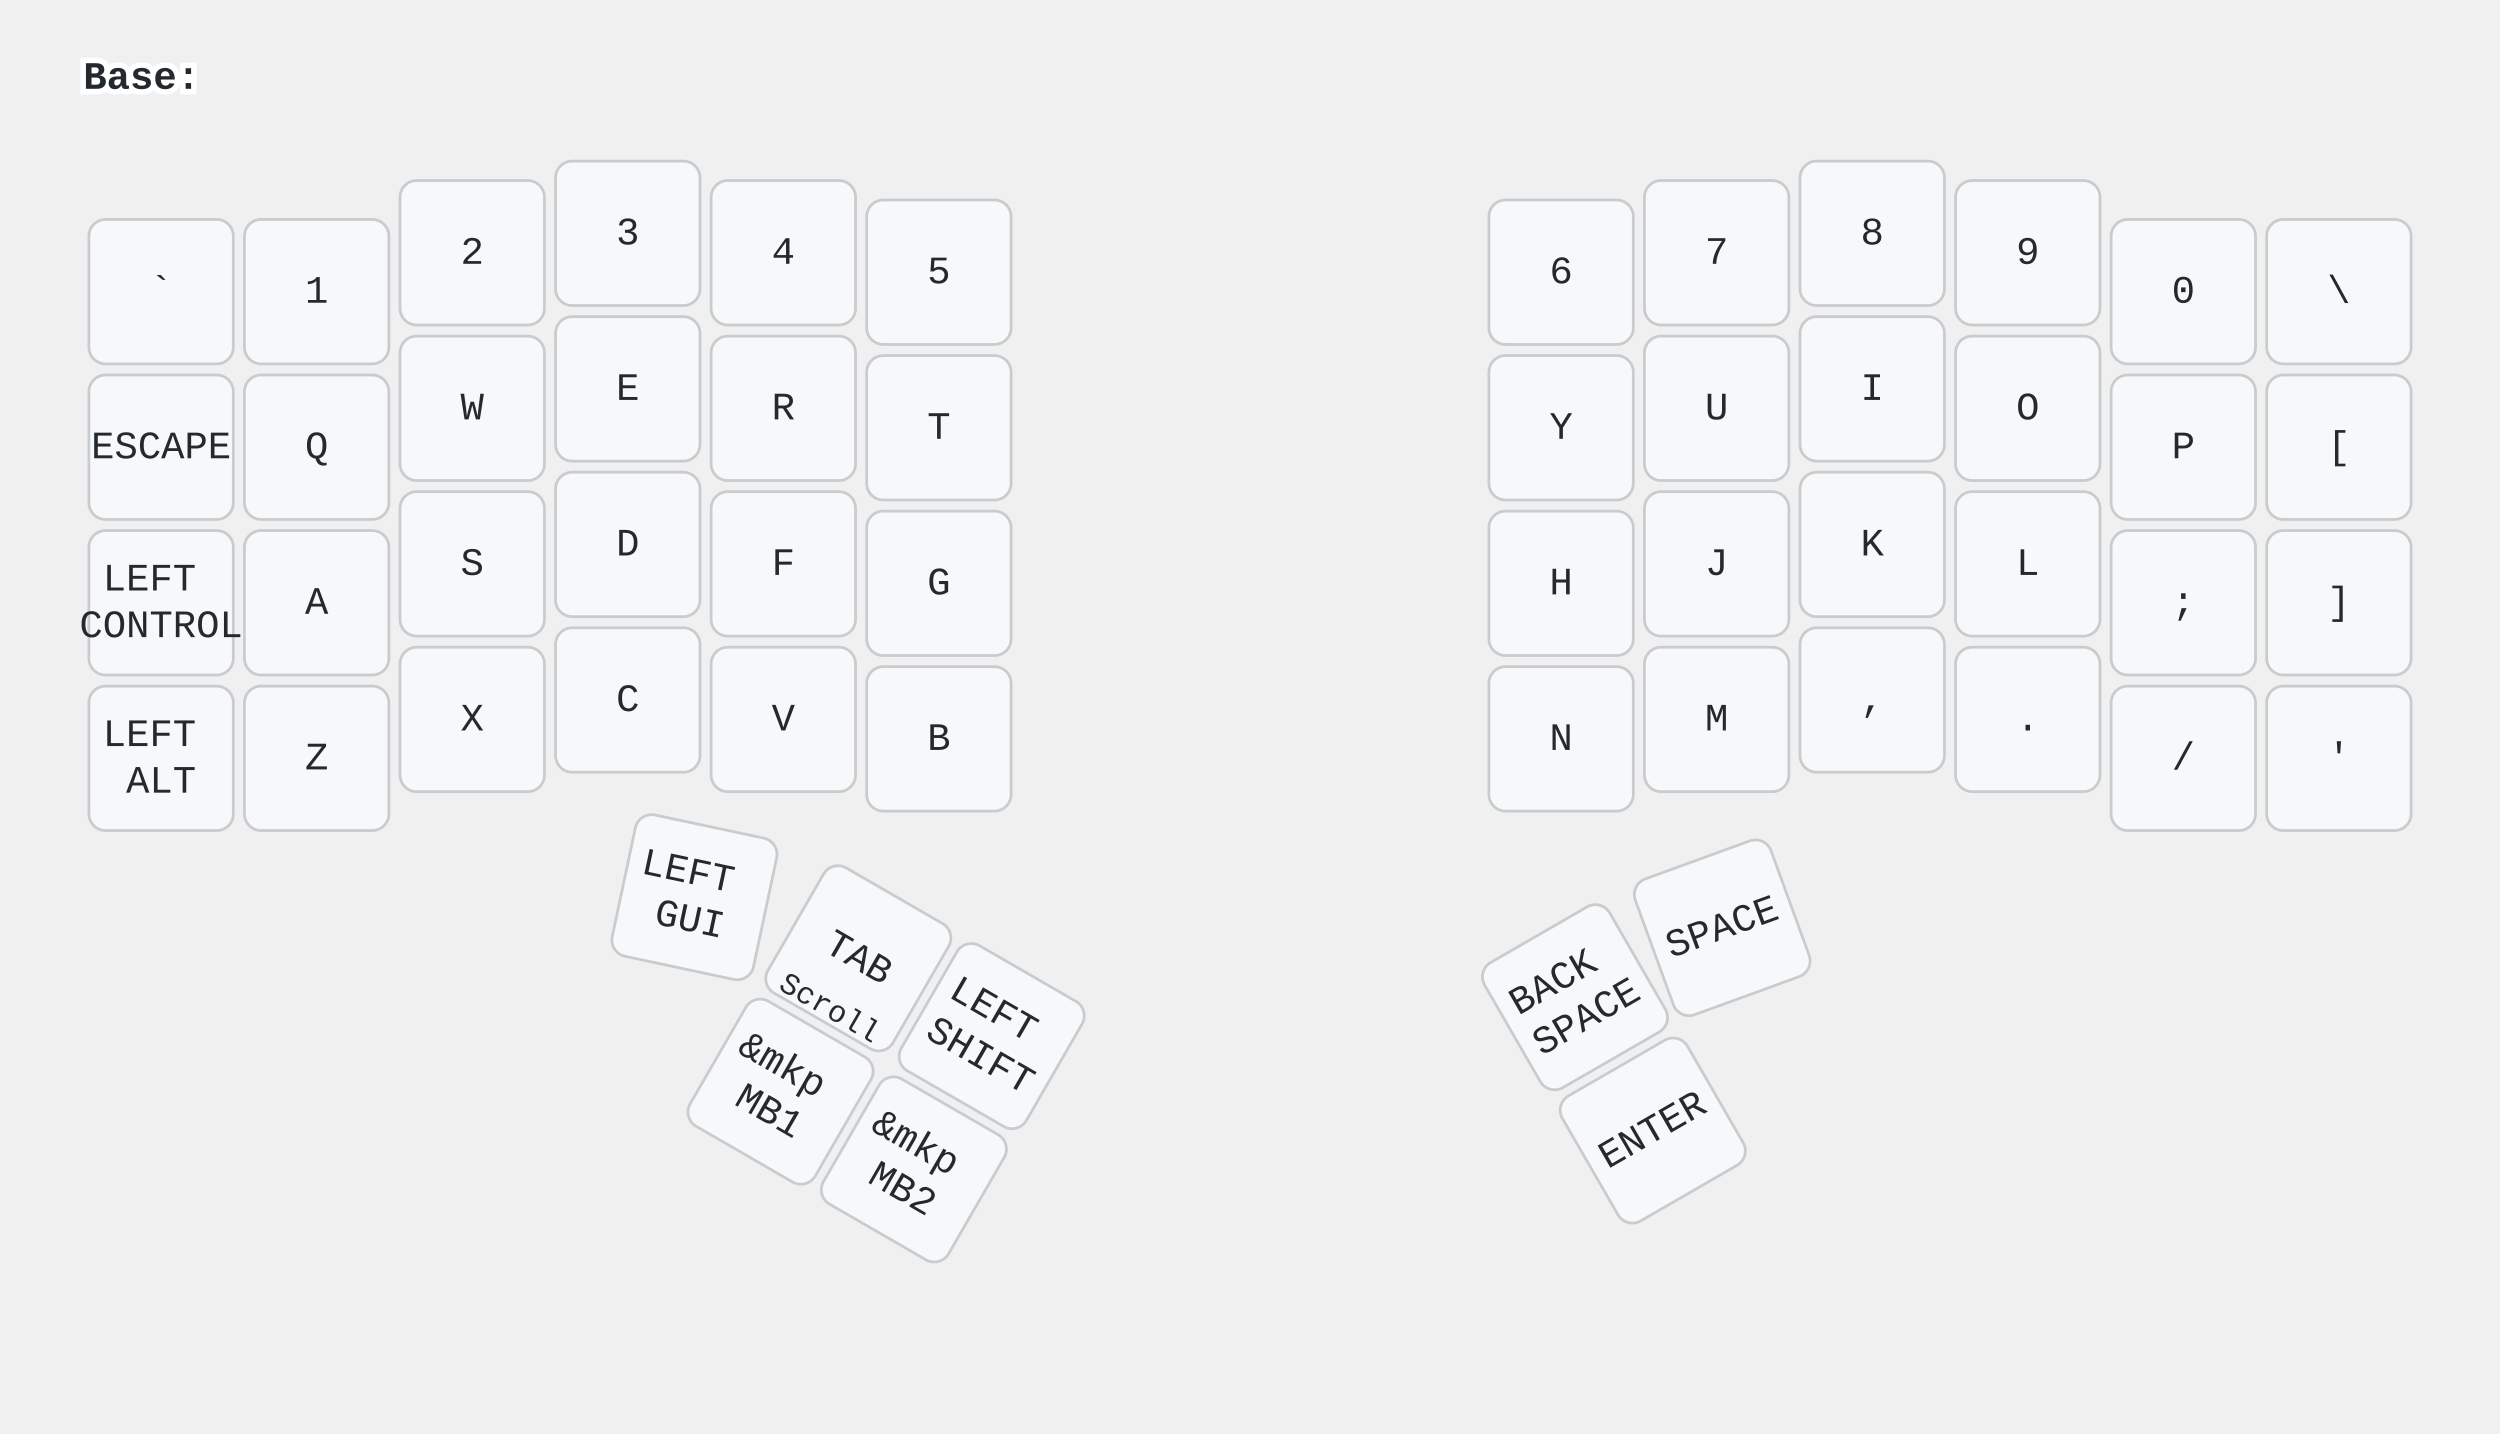
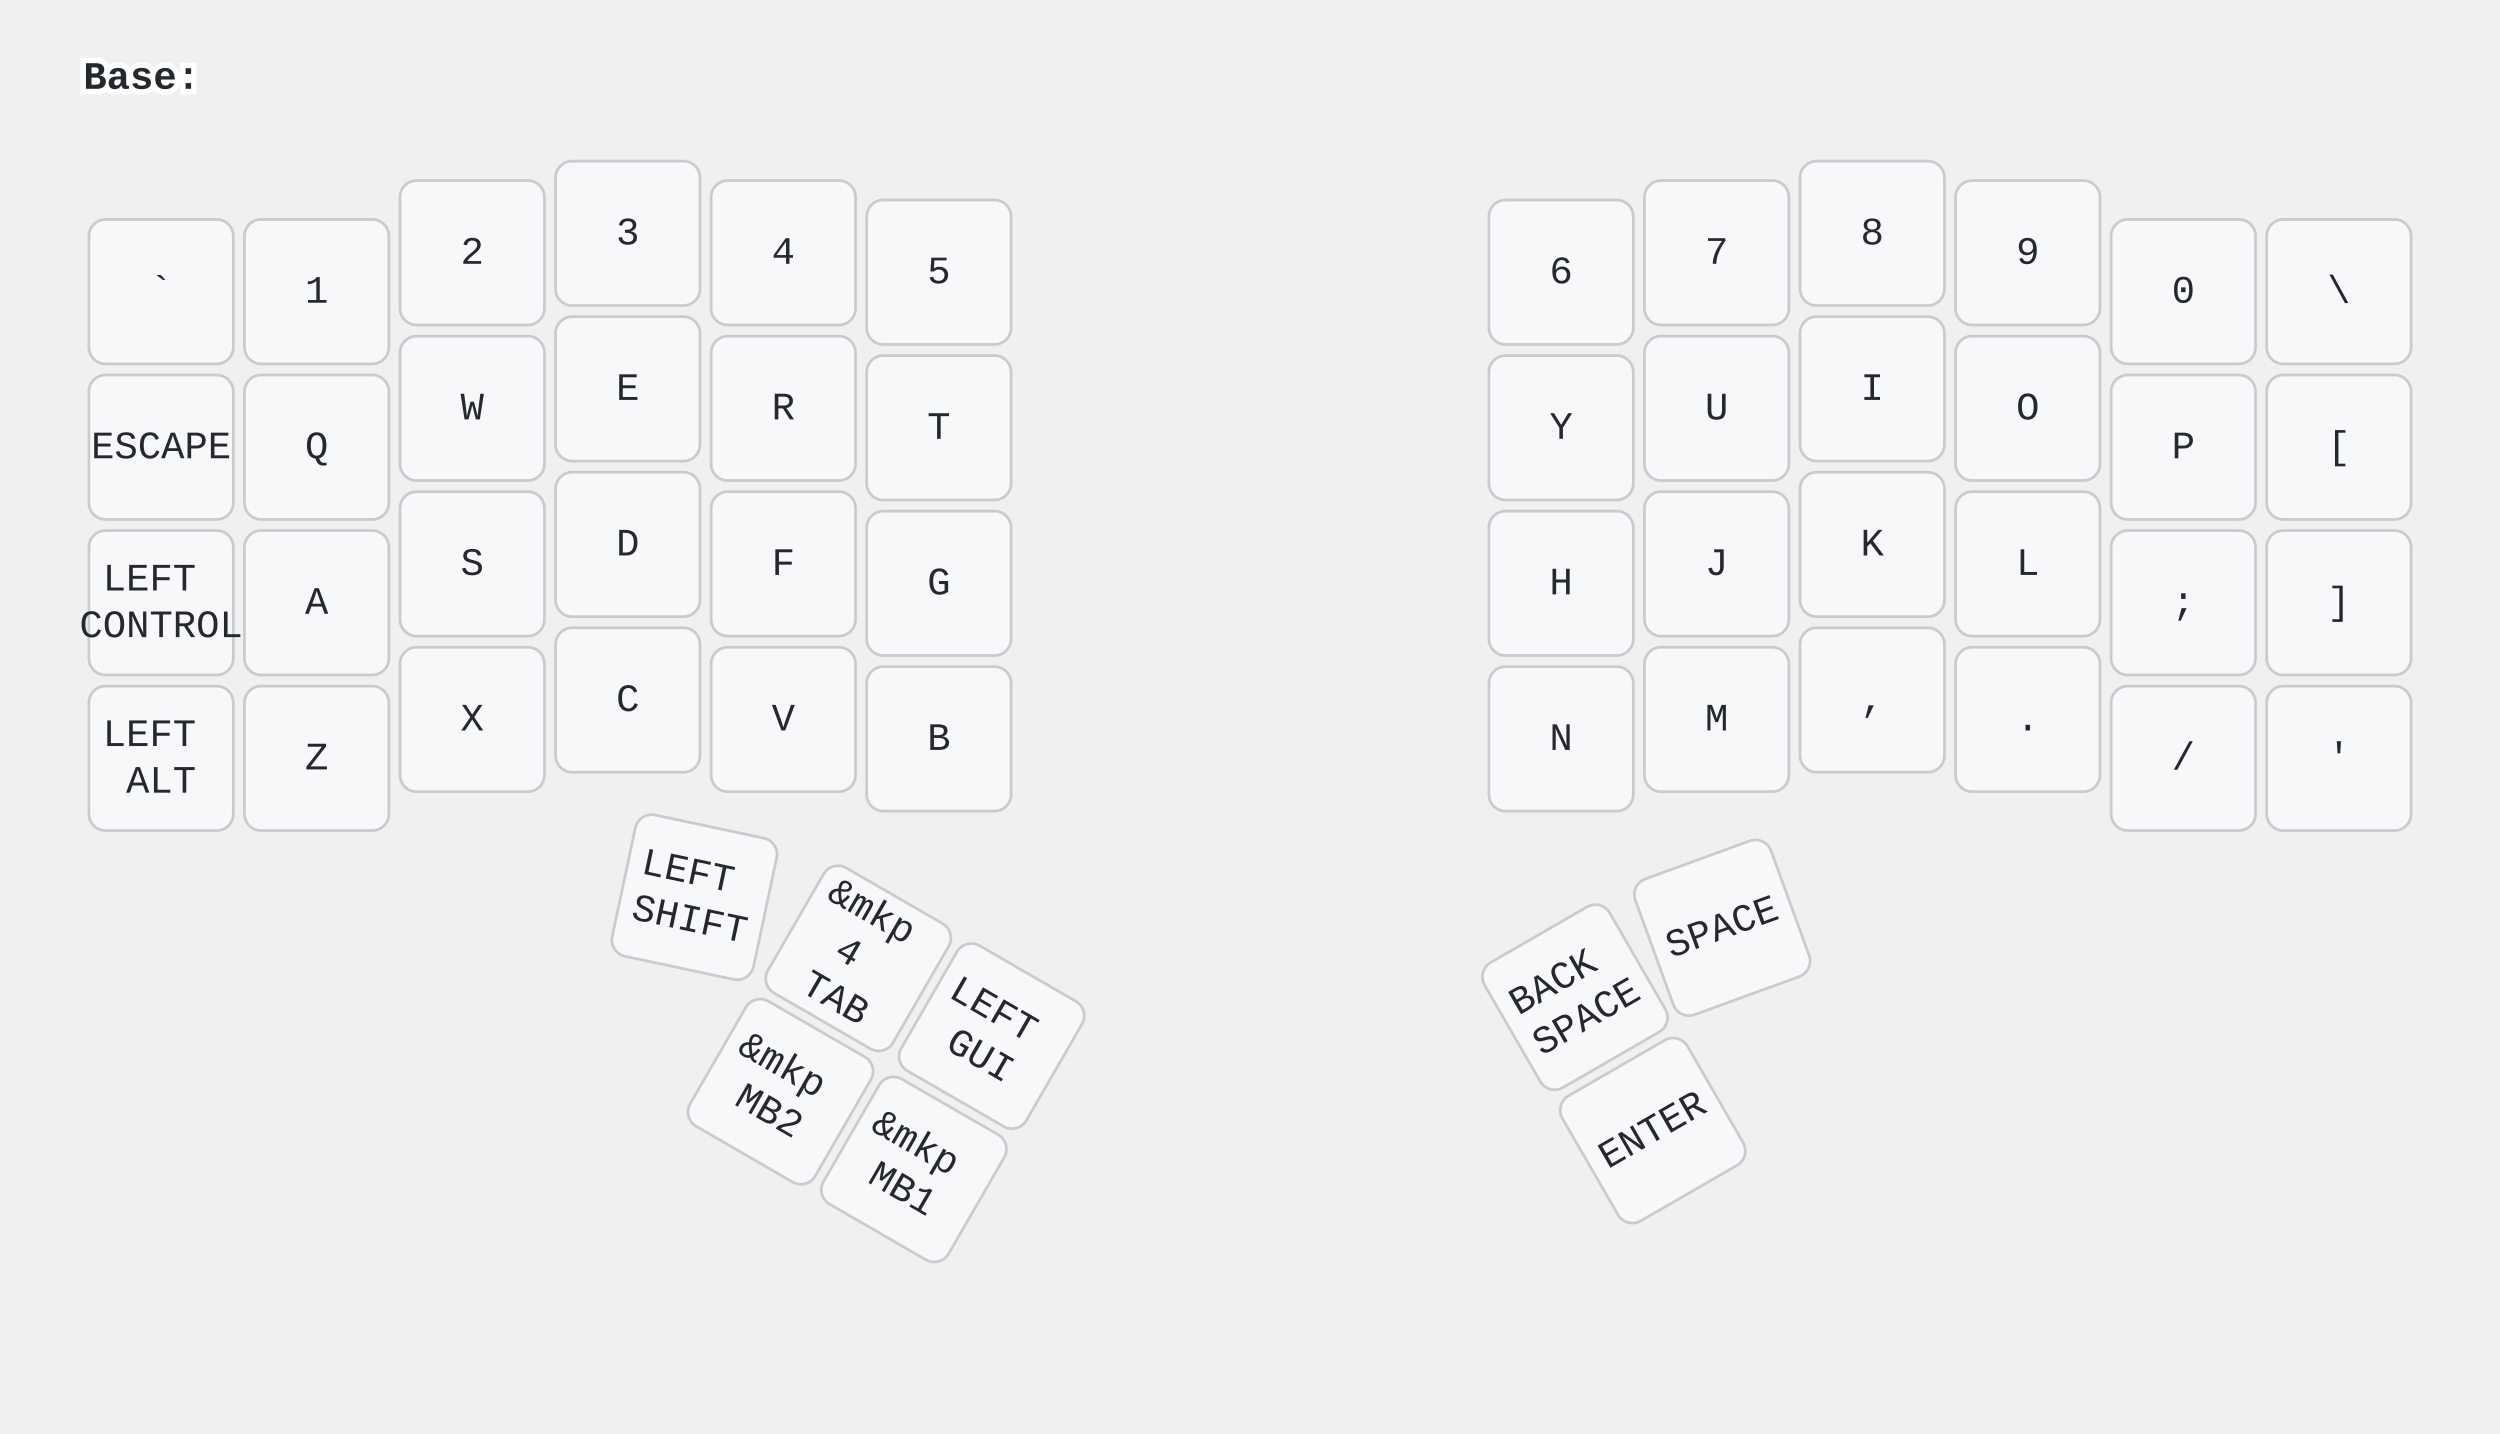
<svg xmlns="http://www.w3.org/2000/svg" width="900" height="516" viewBox="0 0 900 516" class="keymap">
  <style>/* inherit to force styles through use tags */
svg path {
    fill: inherit;
}

/* font and background color specifications */
svg.keymap {
    font-family: SFMono-Regular,Consolas,Liberation Mono,Menlo,monospace;
    font-size: 14px;
    font-kerning: normal;
    text-rendering: optimizeLegibility;
    fill: #24292e;
}

/* default key styling */
rect.key {
    fill: #f6f8fa;
}

rect.key, rect.combo {
    stroke: #c9cccf;
    stroke-width: 1;
}

/* default key side styling, only used is draw_key_sides is set */
rect.side {
    filter: brightness(90%);
}

/* color accent for combo boxes */
rect.combo, rect.combo-separate {
    fill: #cdf;
}

/* color accent for held keys */
rect.held, rect.combo.held {
    fill: #fdd;
}

/* color accent for ghost (optional) keys */
rect.ghost, rect.combo.ghost {
    stroke-dasharray: 4, 4;
    stroke-width: 2;
}

text {
    text-anchor: middle;
    dominant-baseline: middle;
}

/* styling for layer labels */
text.label {
    font-weight: bold;
    text-anchor: start;
    stroke: white;
    stroke-width: 4;
    paint-order: stroke;
}

/* styling for optional footer */
text.footer {
    text-anchor: end;
    dominant-baseline: auto;
    stroke: white;
    stroke-width: 4;
    paint-order: stroke;
}

/* styling for combo tap, and key non-tap label text */
text.combo, text.hold, text.shifted, text.left, text.right, text.tl, text.tr, text.bl, text.br {
    font-size: 11px;
}

text.hold, text.bl, text.br {
    text-anchor: middle;
    dominant-baseline: auto;
}

text.shifted, text.tl, text.tr {
    text-anchor: middle;
    dominant-baseline: hanging;
}

text.left, text.tl, text.bl {
    text-anchor: start;
}

text.right, text.tr, text.br {
    text-anchor: end;
}

text.layer-activator {
    text-decoration: underline;
}

/* styling for hold/shifted label text in combo box */
text.combo.hold, text.combo.shifted, text.combo.left, text.combo.right {
    font-size: 8px;
}

/* lighter symbol for transparent keys */
text.trans {
    fill: #7b7e81;
}

/* styling for combo dendrons */
path.combo {
    stroke-width: 1;
    stroke: gray;
    fill: none;
}

/* Start Tabler Icons Cleanup */
/* cannot use height/width with glyphs */
.icon-tabler &gt; path {
    fill: inherit;
    stroke: inherit;
    stroke-width: 2;
}
/* hide tabler's default box */
.icon-tabler &gt; path[stroke="none"][fill="none"] {
    visibility: hidden;
}
/* End Tabler Icons Cleanup */

@media (prefers-color-scheme: dark) {
svg.keymap { fill: #d1d6db; }
rect.key { fill: #3f4750; }
rect.key, rect.combo { stroke: #60666c; }
rect.combo, rect.combo-separate { fill: #1f3d7a; }
rect.held, rect.combo.held { fill: #854747; }
text.label, text.footer { stroke: black; }
text.trans { fill: #7e8184; }
path.combo { stroke: #7f7f7f; }

}</style>
  <g transform="translate(30, 0)" class="layer-Base">
    <text x="0" y="28" class="label" id="Base">Base:</text>
    <g transform="translate(0, 56)">
      <g transform="translate(28, 49)" class="key keypos-0">
        <rect rx="6" ry="6" x="-26" y="-26" width="52" height="52" class="key" />
        <text x="0" y="0" class="key tap">`</text>
      </g>
      <g transform="translate(84, 49)" class="key keypos-1">
        <rect rx="6" ry="6" x="-26" y="-26" width="52" height="52" class="key" />
        <text x="0" y="0" class="key tap">1</text>
      </g>
      <g transform="translate(140, 35)" class="key keypos-2">
        <rect rx="6" ry="6" x="-26" y="-26" width="52" height="52" class="key" />
        <text x="0" y="0" class="key tap">2</text>
      </g>
      <g transform="translate(196, 28)" class="key keypos-3">
        <rect rx="6" ry="6" x="-26" y="-26" width="52" height="52" class="key" />
        <text x="0" y="0" class="key tap">3</text>
      </g>
      <g transform="translate(252, 35)" class="key keypos-4">
        <rect rx="6" ry="6" x="-26" y="-26" width="52" height="52" class="key" />
        <text x="0" y="0" class="key tap">4</text>
      </g>
      <g transform="translate(308, 42)" class="key keypos-5">
        <rect rx="6" ry="6" x="-26" y="-26" width="52" height="52" class="key" />
        <text x="0" y="0" class="key tap">5</text>
      </g>
      <g transform="translate(532, 42)" class="key keypos-6">
        <rect rx="6" ry="6" x="-26" y="-26" width="52" height="52" class="key" />
        <text x="0" y="0" class="key tap">6</text>
      </g>
      <g transform="translate(588, 35)" class="key keypos-7">
        <rect rx="6" ry="6" x="-26" y="-26" width="52" height="52" class="key" />
        <text x="0" y="0" class="key tap">7</text>
      </g>
      <g transform="translate(644, 28)" class="key keypos-8">
        <rect rx="6" ry="6" x="-26" y="-26" width="52" height="52" class="key" />
        <text x="0" y="0" class="key tap">8</text>
      </g>
      <g transform="translate(700, 35)" class="key keypos-9">
        <rect rx="6" ry="6" x="-26" y="-26" width="52" height="52" class="key" />
        <text x="0" y="0" class="key tap">9</text>
      </g>
      <g transform="translate(756, 49)" class="key keypos-10">
        <rect rx="6" ry="6" x="-26" y="-26" width="52" height="52" class="key" />
        <text x="0" y="0" class="key tap">0</text>
      </g>
      <g transform="translate(812, 49)" class="key keypos-11">
        <rect rx="6" ry="6" x="-26" y="-26" width="52" height="52" class="key" />
        <text x="0" y="0" class="key tap">\</text>
      </g>
      <g transform="translate(28, 105)" class="key keypos-12">
        <rect rx="6" ry="6" x="-26" y="-26" width="52" height="52" class="key" />
        <text x="0" y="0" class="key tap">ESCAPE</text>
      </g>
      <g transform="translate(84, 105)" class="key keypos-13">
        <rect rx="6" ry="6" x="-26" y="-26" width="52" height="52" class="key" />
        <text x="0" y="0" class="key tap">Q</text>
      </g>
      <g transform="translate(140, 91)" class="key keypos-14">
        <rect rx="6" ry="6" x="-26" y="-26" width="52" height="52" class="key" />
        <text x="0" y="0" class="key tap">W</text>
      </g>
      <g transform="translate(196, 84)" class="key keypos-15">
        <rect rx="6" ry="6" x="-26" y="-26" width="52" height="52" class="key" />
        <text x="0" y="0" class="key tap">E</text>
      </g>
      <g transform="translate(252, 91)" class="key keypos-16">
        <rect rx="6" ry="6" x="-26" y="-26" width="52" height="52" class="key" />
        <text x="0" y="0" class="key tap">R</text>
      </g>
      <g transform="translate(308, 98)" class="key keypos-17">
        <rect rx="6" ry="6" x="-26" y="-26" width="52" height="52" class="key" />
        <text x="0" y="0" class="key tap">T</text>
      </g>
      <g transform="translate(532, 98)" class="key keypos-18">
        <rect rx="6" ry="6" x="-26" y="-26" width="52" height="52" class="key" />
        <text x="0" y="0" class="key tap">Y</text>
      </g>
      <g transform="translate(588, 91)" class="key keypos-19">
        <rect rx="6" ry="6" x="-26" y="-26" width="52" height="52" class="key" />
        <text x="0" y="0" class="key tap">U</text>
      </g>
      <g transform="translate(644, 84)" class="key keypos-20">
        <rect rx="6" ry="6" x="-26" y="-26" width="52" height="52" class="key" />
        <text x="0" y="0" class="key tap">I</text>
      </g>
      <g transform="translate(700, 91)" class="key keypos-21">
        <rect rx="6" ry="6" x="-26" y="-26" width="52" height="52" class="key" />
        <text x="0" y="0" class="key tap">O</text>
      </g>
      <g transform="translate(756, 105)" class="key keypos-22">
        <rect rx="6" ry="6" x="-26" y="-26" width="52" height="52" class="key" />
        <text x="0" y="0" class="key tap">P</text>
      </g>
      <g transform="translate(812, 105)" class="key keypos-23">
        <rect rx="6" ry="6" x="-26" y="-26" width="52" height="52" class="key" />
        <text x="0" y="0" class="key tap">[</text>
      </g>
      <g transform="translate(28, 161)" class="key keypos-24">
        <rect rx="6" ry="6" x="-26" y="-26" width="52" height="52" class="key" />
        <text x="0" y="0" class="key tap">
          <tspan x="0" dy="-0.6em">LEFT</tspan>
          <tspan x="0" dy="1.2em">CONTROL</tspan>
        </text>
      </g>
      <g transform="translate(84, 161)" class="key keypos-25">
        <rect rx="6" ry="6" x="-26" y="-26" width="52" height="52" class="key" />
        <text x="0" y="0" class="key tap">A</text>
      </g>
      <g transform="translate(140, 147)" class="key keypos-26">
        <rect rx="6" ry="6" x="-26" y="-26" width="52" height="52" class="key" />
        <text x="0" y="0" class="key tap">S</text>
      </g>
      <g transform="translate(196, 140)" class="key keypos-27">
        <rect rx="6" ry="6" x="-26" y="-26" width="52" height="52" class="key" />
        <text x="0" y="0" class="key tap">D</text>
      </g>
      <g transform="translate(252, 147)" class="key keypos-28">
        <rect rx="6" ry="6" x="-26" y="-26" width="52" height="52" class="key" />
        <text x="0" y="0" class="key tap">F</text>
      </g>
      <g transform="translate(308, 154)" class="key keypos-29">
        <rect rx="6" ry="6" x="-26" y="-26" width="52" height="52" class="key" />
        <text x="0" y="0" class="key tap">G</text>
      </g>
      <g transform="translate(532, 154)" class="key keypos-30">
        <rect rx="6" ry="6" x="-26" y="-26" width="52" height="52" class="key" />
        <text x="0" y="0" class="key tap">H</text>
      </g>
      <g transform="translate(588, 147)" class="key keypos-31">
        <rect rx="6" ry="6" x="-26" y="-26" width="52" height="52" class="key" />
        <text x="0" y="0" class="key tap">J</text>
      </g>
      <g transform="translate(644, 140)" class="key keypos-32">
        <rect rx="6" ry="6" x="-26" y="-26" width="52" height="52" class="key" />
        <text x="0" y="0" class="key tap">K</text>
      </g>
      <g transform="translate(700, 147)" class="key keypos-33">
        <rect rx="6" ry="6" x="-26" y="-26" width="52" height="52" class="key" />
        <text x="0" y="0" class="key tap">L</text>
      </g>
      <g transform="translate(756, 161)" class="key keypos-34">
        <rect rx="6" ry="6" x="-26" y="-26" width="52" height="52" class="key" />
        <text x="0" y="0" class="key tap">;</text>
      </g>
      <g transform="translate(812, 161)" class="key keypos-35">
        <rect rx="6" ry="6" x="-26" y="-26" width="52" height="52" class="key" />
        <text x="0" y="0" class="key tap">]</text>
      </g>
      <g transform="translate(28, 217)" class="key keypos-36">
        <rect rx="6" ry="6" x="-26" y="-26" width="52" height="52" class="key" />
        <text x="0" y="0" class="key tap">
          <tspan x="0" dy="-0.6em">LEFT</tspan>
          <tspan x="0" dy="1.2em">ALT</tspan>
        </text>
      </g>
      <g transform="translate(84, 217)" class="key keypos-37">
        <rect rx="6" ry="6" x="-26" y="-26" width="52" height="52" class="key" />
        <text x="0" y="0" class="key tap">Z</text>
      </g>
      <g transform="translate(140, 203)" class="key keypos-38">
        <rect rx="6" ry="6" x="-26" y="-26" width="52" height="52" class="key" />
        <text x="0" y="0" class="key tap">X</text>
      </g>
      <g transform="translate(196, 196)" class="key keypos-39">
        <rect rx="6" ry="6" x="-26" y="-26" width="52" height="52" class="key" />
        <text x="0" y="0" class="key tap">C</text>
      </g>
      <g transform="translate(252, 203)" class="key keypos-40">
        <rect rx="6" ry="6" x="-26" y="-26" width="52" height="52" class="key" />
        <text x="0" y="0" class="key tap">V</text>
      </g>
      <g transform="translate(308, 210)" class="key keypos-41">
        <rect rx="6" ry="6" x="-26" y="-26" width="52" height="52" class="key" />
        <text x="0" y="0" class="key tap">B</text>
      </g>
      <g transform="translate(532, 210)" class="key keypos-42">
        <rect rx="6" ry="6" x="-26" y="-26" width="52" height="52" class="key" />
        <text x="0" y="0" class="key tap">N</text>
      </g>
      <g transform="translate(588, 203)" class="key keypos-43">
        <rect rx="6" ry="6" x="-26" y="-26" width="52" height="52" class="key" />
        <text x="0" y="0" class="key tap">M</text>
      </g>
      <g transform="translate(644, 196)" class="key keypos-44">
        <rect rx="6" ry="6" x="-26" y="-26" width="52" height="52" class="key" />
        <text x="0" y="0" class="key tap">,</text>
      </g>
      <g transform="translate(700, 203)" class="key keypos-45">
        <rect rx="6" ry="6" x="-26" y="-26" width="52" height="52" class="key" />
        <text x="0" y="0" class="key tap">.</text>
      </g>
      <g transform="translate(756, 217)" class="key keypos-46">
        <rect rx="6" ry="6" x="-26" y="-26" width="52" height="52" class="key" />
        <text x="0" y="0" class="key tap">/</text>
      </g>
      <g transform="translate(812, 217)" class="key keypos-47">
        <rect rx="6" ry="6" x="-26" y="-26" width="52" height="52" class="key" />
        <text x="0" y="0" class="key tap">'</text>
      </g>
      <g transform="translate(220, 267) rotate(12.0)" class="key keypos-48">
        <rect rx="6" ry="6" x="-26" y="-26" width="52" height="52" class="key" />
        <text x="0" y="0" class="key tap">
          <tspan x="0" dy="-0.6em">LEFT</tspan>
+           <tspan x="0" dy="1.2em">SHIFT</tspan>
+         </text>
+       </g>
+       <g transform="translate(279, 289) rotate(30.0)" class="key keypos-49">
+         <rect rx="6" ry="6" x="-26" y="-26" width="52" height="52" class="key" />
+         <text x="0" y="0" class="key tap">
+           <tspan x="0" dy="-1.2em">&amp;mkp</tspan>
+           <tspan x="0" dy="1.2em">4</tspan>
+           <tspan x="0" dy="1.2em">TAB</tspan>
+         </text>
+       </g>
+       <g transform="translate(327, 317) rotate(30.0)" class="key keypos-50">
+         <rect rx="6" ry="6" x="-26" y="-26" width="52" height="52" class="key" />
+         <text x="0" y="0" class="key tap">
+           <tspan x="0" dy="-0.6em">LEFT</tspan>
          <tspan x="0" dy="1.2em">GUI</tspan>
-         </text>
-       </g>
-       <g transform="translate(279, 289) rotate(30.0)" class="key keypos-49">
-         <rect rx="6" ry="6" x="-26" y="-26" width="52" height="52" class="key" />
-         <text x="0" y="0" class="key tap">TAB</text>
-         <text x="0" y="24" class="key hold">Scroll</text>
-       </g>
-       <g transform="translate(327, 317) rotate(30.0)" class="key keypos-50">
-         <rect rx="6" ry="6" x="-26" y="-26" width="52" height="52" class="key" />
-         <text x="0" y="0" class="key tap">
-           <tspan x="0" dy="-0.6em">LEFT</tspan>
-           <tspan x="0" dy="1.2em">SHIFT</tspan>
        </text>
      </g>
      <g transform="translate(537, 303) rotate(-30.0)" class="key keypos-51">
        <rect rx="6" ry="6" x="-26" y="-26" width="52" height="52" class="key" />
        <text x="0" y="0" class="key tap">
          <tspan x="0" dy="-0.6em">BACK</tspan>
          <tspan x="0" dy="1.2em">SPACE</tspan>
        </text>
      </g>
      <g transform="translate(590, 278) rotate(-20.0)" class="key keypos-52">
        <rect rx="6" ry="6" x="-26" y="-26" width="52" height="52" class="key" />
        <text x="0" y="0" class="key tap">SPACE</text>
      </g>
      <g transform="translate(251, 337) rotate(30.0)" class="key keypos-53">
        <rect rx="6" ry="6" x="-26" y="-26" width="52" height="52" class="key" />
        <text x="0" y="0" class="key tap">
          <tspan x="0" dy="-0.6em">&amp;mkp</tspan>
+           <tspan x="0" dy="1.2em">MB2</tspan>
+         </text>
+       </g>
+       <g transform="translate(299, 365) rotate(30.0)" class="key keypos-54">
+         <rect rx="6" ry="6" x="-26" y="-26" width="52" height="52" class="key" />
+         <text x="0" y="0" class="key tap">
+           <tspan x="0" dy="-0.6em">&amp;mkp</tspan>
          <tspan x="0" dy="1.2em">MB1</tspan>
-         </text>
-       </g>
-       <g transform="translate(299, 365) rotate(30.0)" class="key keypos-54">
-         <rect rx="6" ry="6" x="-26" y="-26" width="52" height="52" class="key" />
-         <text x="0" y="0" class="key tap">
-           <tspan x="0" dy="-0.6em">&amp;mkp</tspan>
-           <tspan x="0" dy="1.2em">MB2</tspan>
        </text>
      </g>
      <g transform="translate(565, 351) rotate(-30.0)" class="key keypos-55">
        <rect rx="6" ry="6" x="-26" y="-26" width="52" height="52" class="key" />
        <text x="0" y="0" class="key tap">ENTER</text>
      </g>
    </g>
  </g>
</svg>
